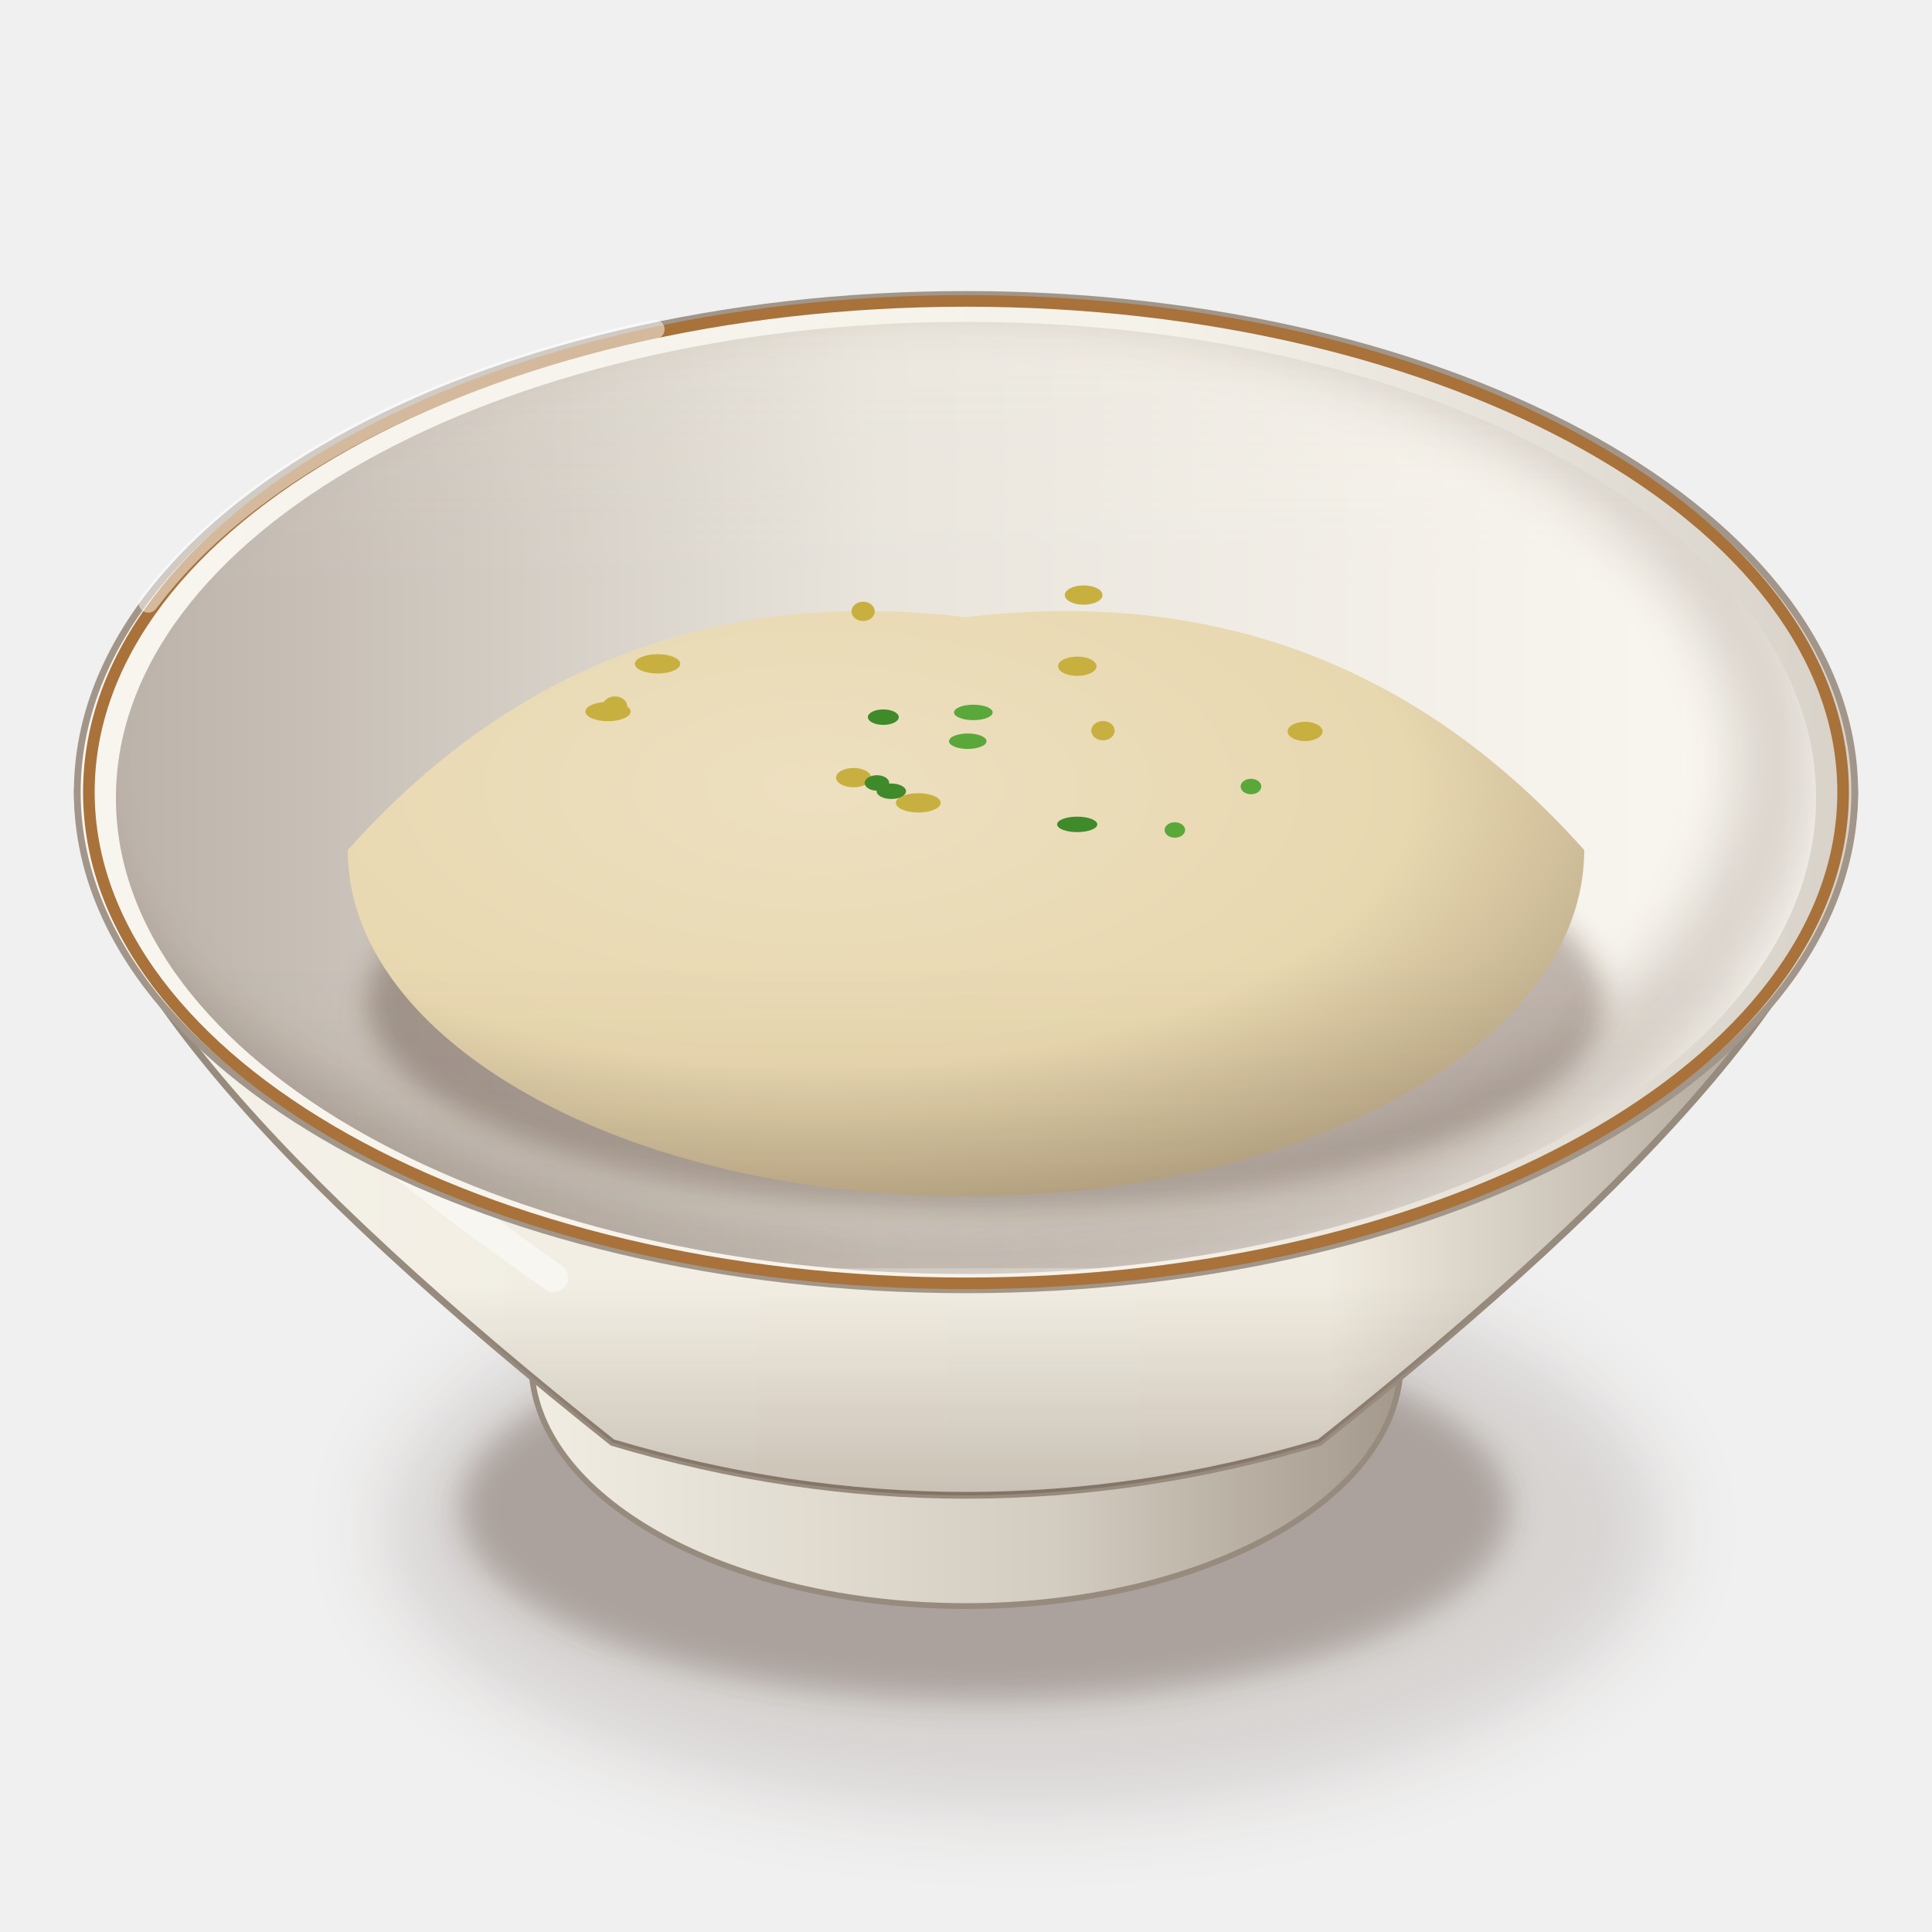
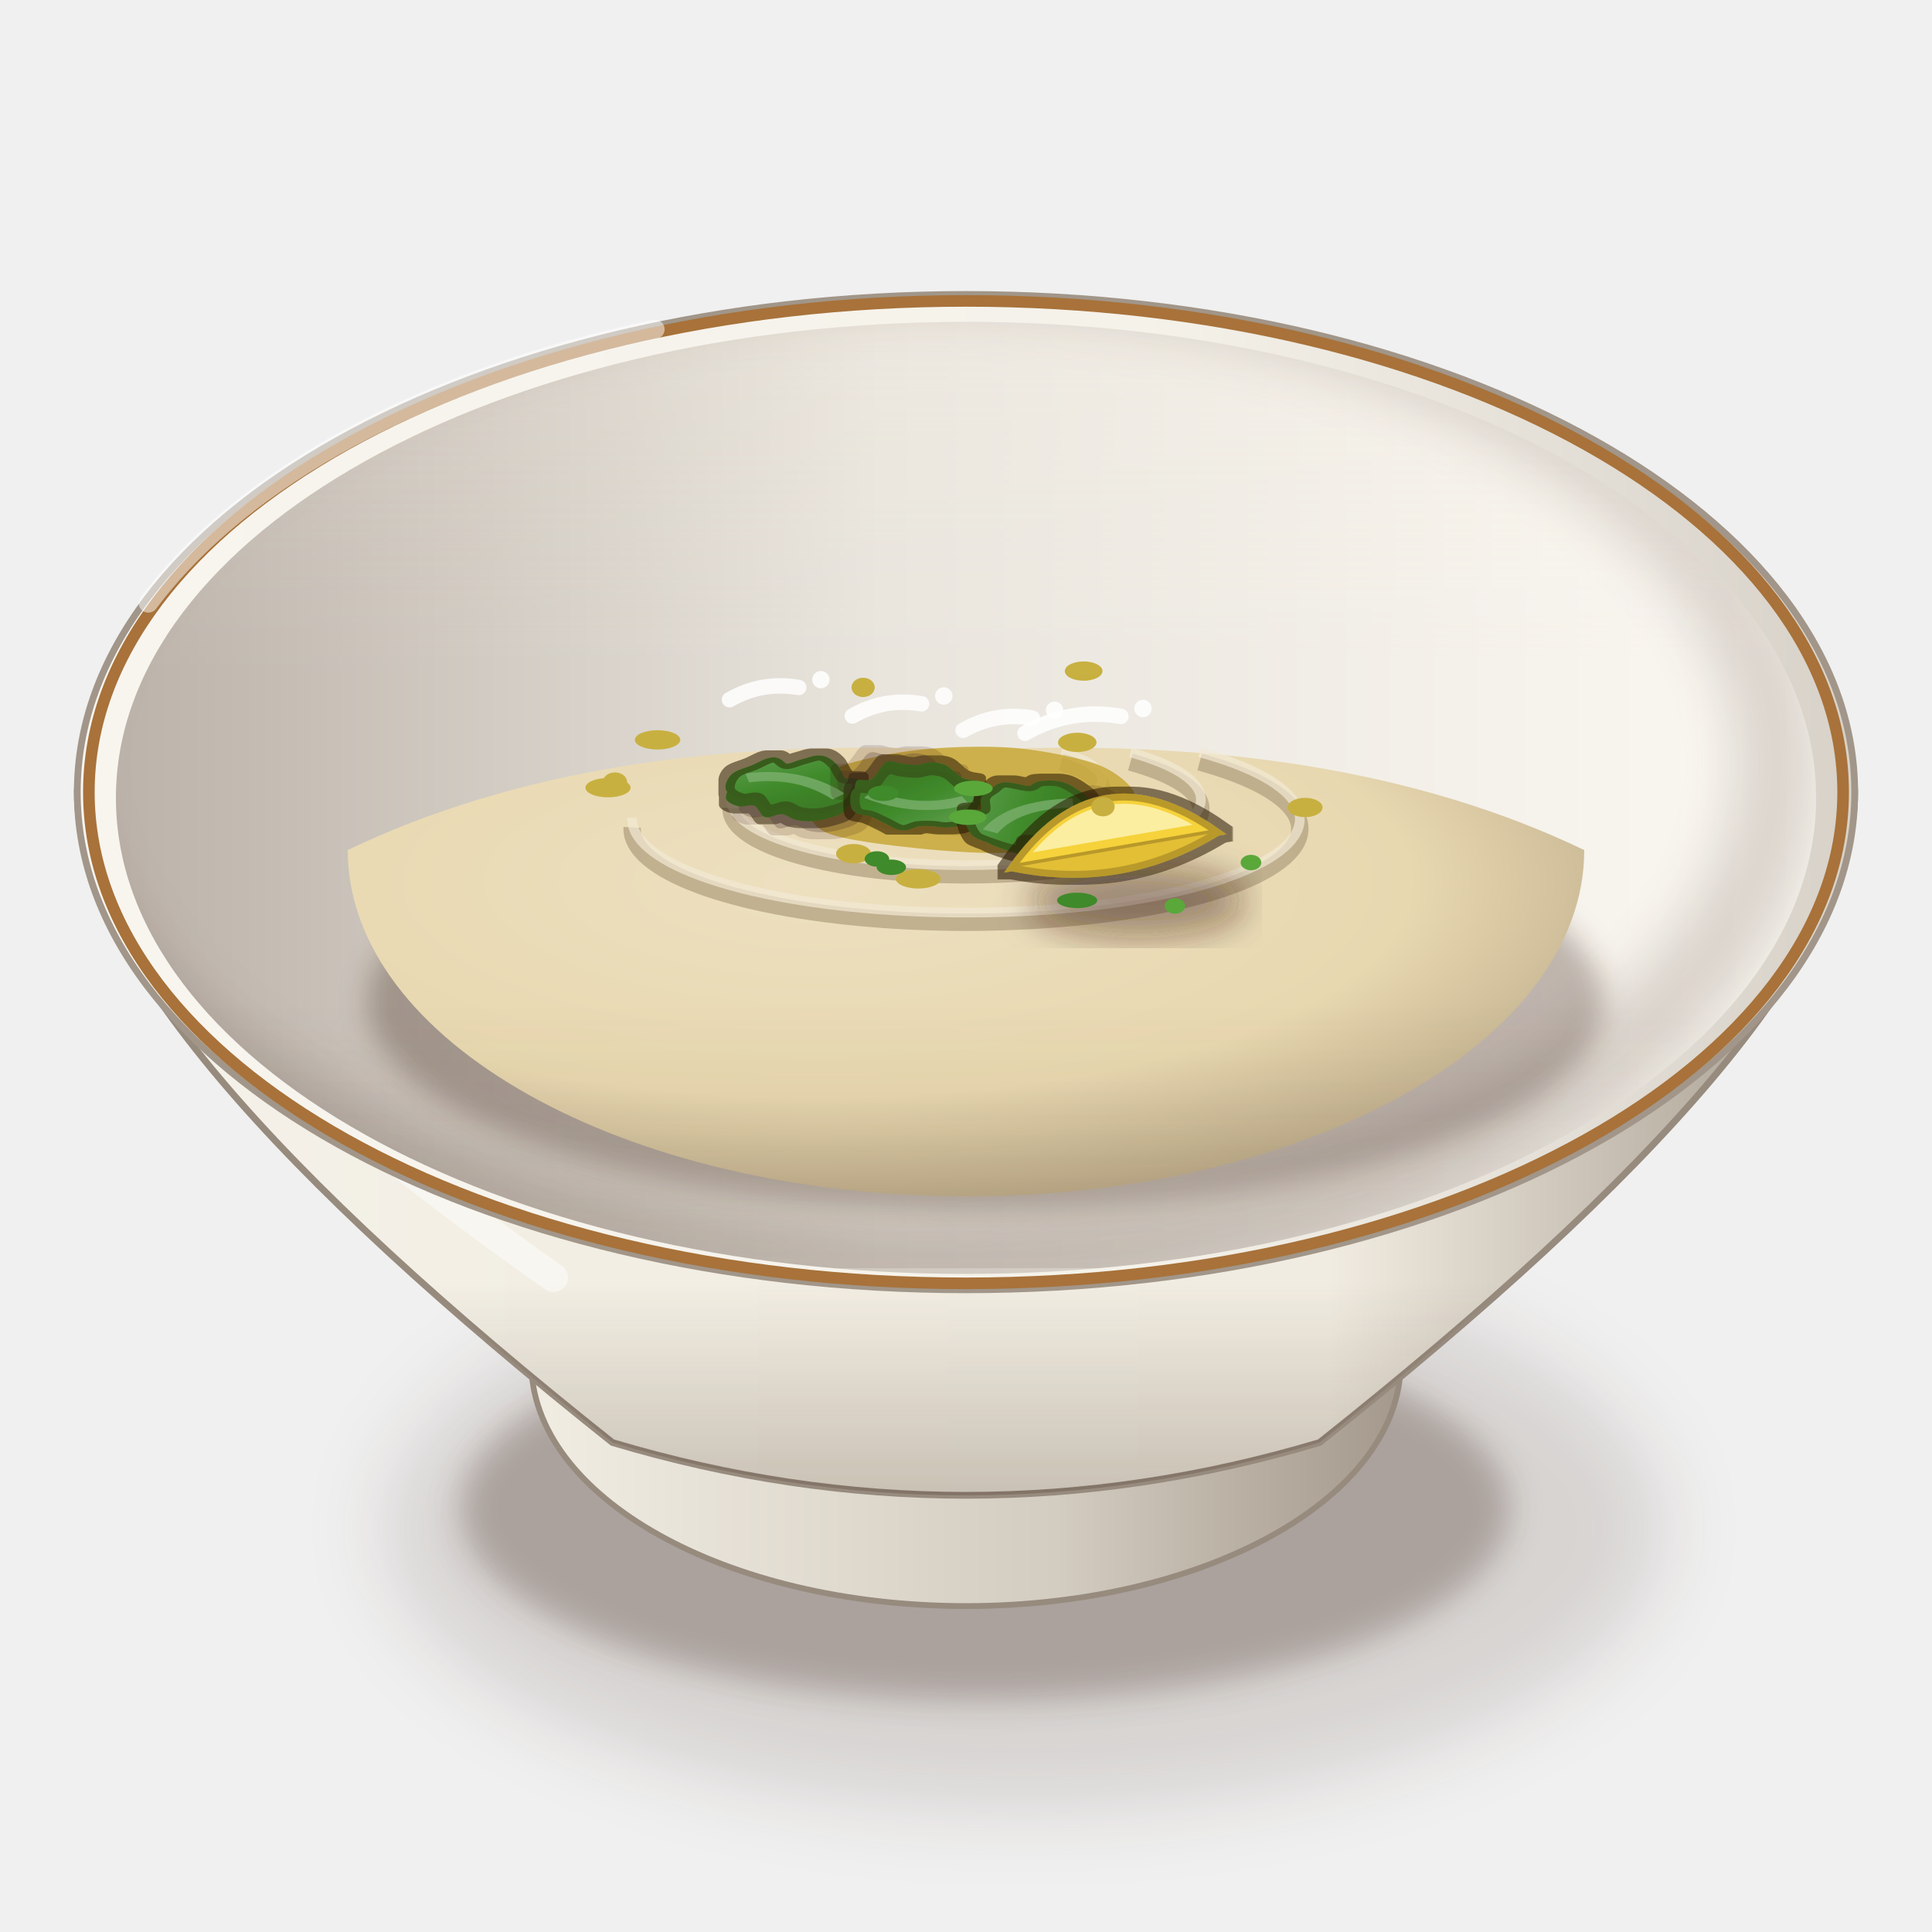
<svg xmlns="http://www.w3.org/2000/svg" viewBox="0 0 200 200" width="400" height="400">
  <defs>
    <filter id="eg_tahina-1" x="-50%" y="-50%" width="200%" height="200%">
      <feGaussianBlur stdDeviation="4" />
    </filter>
    <filter id="eg_tahina-2" x="-50%" y="-50%" width="200%" height="200%">
      <feGaussianBlur stdDeviation="1.6" />
    </filter>
    <linearGradient id="eg_tahina-3" x1="0" y1="0" x2="1" y2="0">
      <stop offset="0" stop-color="#f2eee4" />
      <stop offset="0.6" stop-color="#d3ccc0" />
      <stop offset="1" stop-color="#a19689" />
    </linearGradient>
    <linearGradient id="eg_tahina-4" x1="0" y1="0" x2="1" y2="0">
      <stop offset="0" stop-color="#f5f2eb" />
      <stop offset="0.28" stop-color="#f2eee3" />
      <stop offset="0.7" stop-color="#f1ece1" />
      <stop offset="1" stop-color="#a19689" />
    </linearGradient>
    <linearGradient id="eg_tahina-5" x1="0" y1="0" x2="0" y2="1">
      <stop offset="0" stop-color="#3a2212" stop-opacity="0" />
      <stop offset="0.7" stop-color="#3a2212" stop-opacity="0" />
      <stop offset="1" stop-color="#3a2212" stop-opacity="0.22" />
    </linearGradient>
    <linearGradient id="eg_tahina-6" x1="0" y1="0" x2="1" y2="0">
      <stop offset="0" stop-color="#f8f5ef" />
      <stop offset="0.6" stop-color="#f5f2ea" />
      <stop offset="1" stop-color="#d7d1c8" />
    </linearGradient>
    <linearGradient id="eg_tahina-7" x1="0" y1="0" x2="1" y2="0">
      <stop offset="0" stop-color="#bcb3aa" />
      <stop offset="0.45" stop-color="#e9e5dd" />
      <stop offset="1" stop-color="#fbf8f2" />
    </linearGradient>
    <clipPath id="eg_tahina-8">
      <path d="M12,82.6A88,49.28 0 1 0 188,82.6A88,49.28 0 1 0 12,82.6Z" />
    </clipPath>
    <filter id="eg_tahina-9" x="-50%" y="-50%" width="200%" height="200%">
      <feGaussianBlur stdDeviation="2.5" />
    </filter>
    <clipPath id="eg_tahina-10">
      <path d="M12,82.6 A88,49.28 0 0 0 188,82.6 L200,82.6 L200,0 L0,0 L0,82.6Z" />
    </clipPath>
    <filter id="eg_tahina-11" x="-50%" y="-50%" width="200%" height="200%">
      <feGaussianBlur stdDeviation="1.4" />
    </filter>
    <radialGradient id="eg_tahina-12" cx="0.38" cy="0.3" r="0.8">
      <stop offset="0" stop-color="#ede0c0" />
      <stop offset="0.6" stop-color="#e8d8b0" />
      <stop offset="1" stop-color="#af9d7d" />
    </radialGradient>
-     <linearGradient id="eg_tahina-13" x1="0" y1="0" x2="0" y2="1">
+     <linearGradient id="eg_tahina-13" x1="0" y1="0" x2="1" y2="1">
+       <stop offset="0" stop-color="#65a155" />
+       <stop offset="0.5" stop-color="#3f8a2a" />
+       <stop offset="1" stop-color="#3b7223" />
+     </linearGradient>
+     <filter id="eg_tahina-14" x="-8%" y="-8%" width="116%" height="116%">
+       <feMorphology in="SourceAlpha" operator="dilate" radius="0.7" result="d" />
+       <feFlood flood-color="#2a1206" flood-opacity="0.55" />
+       <feComposite in2="d" operator="in" result="o" />
+       <feMerge>
+         <feMergeNode in="o" />
+         <feMergeNode in="SourceGraphic" />
+       </feMerge>
+     </filter>
+     <linearGradient id="eg_tahina-15" x1="0" y1="0" x2="0" y2="1">
      <stop offset="0" stop-color="#fff8ec" stop-opacity="0.2" />
      <stop offset="0.45" stop-color="#fff8ec" stop-opacity="0" />
      <stop offset="0.75" stop-color="#3a2212" stop-opacity="0" />
      <stop offset="1" stop-color="#3a2212" stop-opacity="0.1" />
    </linearGradient>
  </defs>
  <ellipse cx="106" cy="158.18" rx="66.08" ry="29.08" fill="#3a2212" opacity="0.14" filter="url(#eg_tahina-1)" />
  <ellipse cx="102" cy="156.18" rx="54.28" ry="19.82" fill="#3a2212" opacity="0.28" filter="url(#eg_tahina-2)" />
  <path d="M53,135.06 L55,141.06 A45,25.2 0 0 0 145,141.06 L147,135.06Z" fill="url(#eg_tahina-3)" stroke="#978b7e" stroke-width=".6" />
  <path d="M8,82 C8,98.8 29,122 63.4,149.33 Q100,160.26 136.6,149.33 C171,122 192,98.8 192,82Z" fill="url(#eg_tahina-4)" stroke="#978b7e" stroke-width=".7" />
  <path d="M8,82 C8,98.8 29,122 63.4,149.33 Q100,160.26 136.6,149.33 C171,122 192,98.8 192,82Z" fill="url(#eg_tahina-5)" />
  <path d="M16,92 Q20,106 57.3,132.25" stroke="#fff" stroke-width="3" fill="none" stroke-linecap="round" opacity="0.45" />
  <path d="M8,82A92,51.52 0 1 0 192,82A92,51.52 0 1 0 8,82Z" fill="url(#eg_tahina-6)" stroke="#a19689" stroke-width=".7" />
  <path d="M12,82.6A88,49.28 0 1 0 188,82.6A88,49.28 0 1 0 12,82.6Z" fill="url(#eg_tahina-7)" />
  <g clip-path="url(#eg_tahina-8)">
    <path d="M4,79A90,51.28 0 1 0 184,79A90,51.28 0 1 0 4,79Z" fill="none" stroke="#3a2212" stroke-width="9" opacity=".16" filter="url(#eg_tahina-9)" />
  </g>
  <path d="M9.2,82A90.8,50.85 0 1 0 190.8,82A90.8,50.85 0 1 0 9.2,82Z" fill="none" stroke="#a8723a" stroke-width="1.2" />
  <g clip-path="url(#eg_tahina-10)">
    <ellipse cx="102" cy="103.74" rx="64" ry="21.5" fill="#3a2212" opacity="0.3" filter="url(#eg_tahina-11)" />
-     <path d="M36,88 Q61.6,59.3 100,63.89 Q138.4,59.3 164,88 A64,35.84 0 0 1 36,88Z" fill="url(#eg_tahina-12)" />
-     <ellipse cx="68.07" cy="68.72" rx="2.35" ry="1" fill="#c8b040" />
-     <ellipse cx="111.52" cy="68.97" rx="1.99" ry="1" fill="#c8b040" />
-     <ellipse cx="88.36" cy="80.5" rx="1.81" ry="1" fill="#c8b040" />
-     <ellipse cx="95.06" cy="83.11" rx="2.32" ry="1" fill="#c8b040" />
-     <ellipse cx="89.35" cy="63.29" rx="1.2" ry="1" fill="#c8b040" />
-     <ellipse cx="112.18" cy="61.6" rx="1.95" ry="1" fill="#c8b040" />
-     <ellipse cx="62.94" cy="73.66" rx="2.34" ry="1" fill="#c8b040" />
-     <ellipse cx="114.18" cy="75.64" rx="1.21" ry="1" fill="#c8b040" />
-     <ellipse cx="135.1" cy="75.72" rx="1.81" ry="1" fill="#c8b040" />
-     <ellipse cx="63.66" cy="73.09" rx="1.26" ry="1" fill="#c8b040" />
-     <ellipse cx="90.78" cy="81.05" rx="1.27" ry="0.8" fill="#3f8a2a" />
-     <ellipse cx="129.5" cy="81.42" rx="1.07" ry="0.8" fill="#5aa83a" />
-     <ellipse cx="91.44" cy="74.24" rx="1.6" ry="0.8" fill="#3f8a2a" />
-     <ellipse cx="121.62" cy="85.92" rx="1.06" ry="0.8" fill="#5aa83a" />
-     <ellipse cx="111.51" cy="85.34" rx="2.08" ry="0.8" fill="#3f8a2a" />
-     <ellipse cx="100.76" cy="73.75" rx="2" ry="0.8" fill="#5aa83a" />
-     <ellipse cx="92.27" cy="81.91" rx="1.52" ry="0.8" fill="#3f8a2a" />
-     <ellipse cx="100.18" cy="76.73" rx="1.94" ry="0.8" fill="#5aa83a" />
+     <path d="M36,88 Q61.6,75.7 100,77.67 Q138.4,75.7 164,88 A64,35.84 0 0 1 36,88Z" fill="url(#eg_tahina-12)" />
+     <path d="M85.92,81.65 A14.08,3.94 0 1 0 109.86,78.89" stroke="#b3a180" stroke-width="1.8" fill="none" opacity=".75" />
+     <path d="M85.92,80.65 A14.08,3.94 0 1 0 109.86,77.89" stroke="#f2ead4" stroke-width="1" fill="none" opacity=".7" />
+     <path d="M75.68,83.65 A24.32,6.81 0 1 0 117.02,78.89" stroke="#b3a180" stroke-width="1.8" fill="none" opacity=".75" />
+     <path d="M75.68,82.65 A24.32,6.81 0 1 0 117.02,77.89" stroke="#f2ead4" stroke-width="1" fill="none" opacity=".7" />
+     <path d="M65.44,85.65 A34.56,9.68 0 1 0 124.19,78.88" stroke="#b3a180" stroke-width="1.8" fill="none" opacity=".75" />
+     <path d="M65.44,84.65 A34.56,9.68 0 1 0 124.19,77.88" stroke="#f2ead4" stroke-width="1" fill="none" opacity=".7" />
+     <path d="M117.52,82.65C117.37,83.64 114.79,84.99 112.96,85.82C111.14,86.65 108.05,87.89 105.36,88.19C102.66,88.49 97.98,88.12 95.01,87.82C92.03,87.51 87.26,86.96 85.53,86.19C83.8,85.41 83.29,83.67 83.48,82.65C83.68,81.64 85.06,80.19 86.81,79.43C88.55,78.68 92.39,77.92 95.13,77.62C97.86,77.31 102.23,77.18 105.05,77.43C107.87,77.67 112.04,78.47 113.91,79.26C115.78,80.04 117.66,81.67 117.52,82.65Z" fill="#c8a838" opacity=".85" />
+     <ellipse cx="94.88" cy="81.65" rx="5.12" ry="1.2" fill="#fff" opacity=".7" />
+     <g filter="url(#eg_tahina-14)">
+       <g transform="translate(82.22 81.16) scale(1.2) translate(-82.22 -81.16)">
+         <g transform="translate(82.22 81.16) scale(1 0.56) rotate(13.07)" opacity="1">
+           <path d="M-5.2,-0.16C-4.98,-0.78 -4.33,-1.22 -3.9,-1.73C-3.47,-2.24 -3.03,-3.09 -2.6,-3.21C-2.17,-3.34 -1.73,-2.43 -1.3,-2.48C-0.87,-2.53 -0.43,-3.2 0,-3.52C0.43,-3.84 0.87,-4.4 1.3,-4.4C1.73,-4.39 2.17,-3.97 2.6,-3.5C3.03,-3.02 3.47,-1.87 3.9,-1.53C4.33,-1.19 4.98,-1.96 5.2,-1.46C5.42,-0.96 5.42,0.71 5.2,1.45C4.98,2.19 4.33,2.62 3.9,2.99C3.47,3.36 3.03,3.56 2.6,3.68C2.17,3.8 1.73,3.81 1.3,3.72C0.87,3.63 0.43,3.12 0,3.16C-0.43,3.2 -0.87,4.07 -1.3,3.94C-1.73,3.82 -2.17,2.62 -2.6,2.44C-3.03,2.25 -3.47,2.91 -3.9,2.84C-4.33,2.76 -4.98,2.49 -5.2,1.99C-5.42,1.49 -5.42,0.47 -5.2,-0.16Z" transform="translate(1.5 3)" fill="#3a2212" opacity=".25" />
+           <path d="M-5.2,-0.16C-4.98,-0.78 -4.33,-1.22 -3.9,-1.73C-3.47,-2.24 -3.03,-3.09 -2.6,-3.21C-2.17,-3.34 -1.73,-2.43 -1.3,-2.48C-0.87,-2.53 -0.43,-3.2 0,-3.52C0.43,-3.84 0.87,-4.4 1.3,-4.4C1.73,-4.39 2.17,-3.97 2.6,-3.5C3.03,-3.02 3.47,-1.87 3.9,-1.53C4.33,-1.19 4.98,-1.96 5.2,-1.46C5.42,-0.96 5.42,0.71 5.2,1.45C4.98,2.19 4.33,2.62 3.9,2.99C3.47,3.36 3.03,3.56 2.6,3.68C2.17,3.8 1.73,3.81 1.3,3.72C0.87,3.63 0.43,3.12 0,3.16C-0.43,3.2 -0.87,4.07 -1.3,3.94C-1.73,3.82 -2.17,2.62 -2.6,2.44C-3.03,2.25 -3.47,2.91 -3.9,2.84C-4.33,2.76 -4.98,2.49 -5.2,1.99C-5.42,1.49 -5.42,0.47 -5.2,-0.16Z" transform="translate(0 1.6)" fill="#38611d" />
+           <path d="M-5.2,-0.16C-4.98,-0.78 -4.33,-1.22 -3.9,-1.73C-3.47,-2.24 -3.03,-3.09 -2.6,-3.21C-2.17,-3.34 -1.73,-2.43 -1.3,-2.48C-0.87,-2.53 -0.43,-3.2 0,-3.52C0.43,-3.84 0.87,-4.4 1.3,-4.4C1.73,-4.39 2.17,-3.97 2.6,-3.5C3.03,-3.02 3.47,-1.87 3.9,-1.53C4.33,-1.19 4.98,-1.96 5.2,-1.46C5.42,-0.96 5.42,0.71 5.2,1.45C4.98,2.19 4.33,2.62 3.9,2.99C3.47,3.36 3.03,3.56 2.6,3.68C2.17,3.8 1.73,3.81 1.3,3.72C0.87,3.63 0.43,3.12 0,3.16C-0.43,3.2 -0.87,4.07 -1.3,3.94C-1.73,3.82 -2.17,2.62 -2.6,2.44C-3.03,2.25 -3.47,2.91 -3.9,2.84C-4.33,2.76 -4.98,2.49 -5.2,1.99C-5.42,1.49 -5.42,0.47 -5.2,-0.16Z" fill="url(#eg_tahina-13)" stroke="#375b1c" stroke-width=".8" />
+           <path d="M-4.16,0 Q0,-2 4.16,1" stroke="#82b375" stroke-width="1.4" fill="none" opacity=".7" />
+         </g>
+       </g>
+     </g>
+     <g transform="translate(79.1 71.8) rotate(-10)">
+       <path d="M-3.64,0 Q0,-1.31 3.64,0" stroke="#fff" stroke-width="1.6" fill="none" stroke-linecap="round" opacity="0.85" />
+       <circle cx="6.04" cy="-.4" r=".9" fill="#fff" opacity="0.85" />
+     </g>
+     <g filter="url(#eg_tahina-14)">
+       <g transform="translate(94.94 82.85) scale(1.2) translate(-94.94 -82.85)">
+         <g transform="translate(94.94 82.85) scale(1 0.56) rotate(179.51)" opacity="1">
+           <path d="M-5.2,-0.11C-4.98,-0.84 -4.33,-2.54 -3.9,-3.15C-3.47,-3.77 -3.03,-3.71 -2.6,-3.79C-2.17,-3.86 -1.73,-3.61 -1.3,-3.58C-0.87,-3.55 -0.43,-3.52 0,-3.62C0.43,-3.73 0.87,-4.28 1.3,-4.2C1.73,-4.13 2.17,-3.52 2.6,-3.16C3.03,-2.8 3.47,-2.36 3.9,-2.06C4.33,-1.75 4.98,-1.91 5.2,-1.33C5.42,-0.76 5.42,0.91 5.2,1.42C4.98,1.93 4.33,1.23 3.9,1.72C3.47,2.2 3.03,3.92 2.6,4.32C2.17,4.71 1.73,4.16 1.3,4.08C0.87,4.01 0.43,3.84 0,3.87C-0.43,3.9 -0.87,4.28 -1.3,4.25C-1.73,4.23 -2.17,4.11 -2.6,3.71C-3.03,3.31 -3.47,2.27 -3.9,1.86C-4.33,1.45 -4.98,1.57 -5.2,1.24C-5.42,0.92 -5.42,0.63 -5.2,-0.11Z" transform="translate(1.5 3)" fill="#3a2212" opacity=".25" />
+           <path d="M-5.2,-0.11C-4.98,-0.84 -4.33,-2.54 -3.9,-3.15C-3.47,-3.77 -3.03,-3.71 -2.6,-3.79C-2.17,-3.86 -1.73,-3.61 -1.3,-3.58C-0.87,-3.55 -0.43,-3.52 0,-3.62C0.43,-3.73 0.87,-4.28 1.3,-4.2C1.73,-4.13 2.17,-3.52 2.6,-3.16C3.03,-2.8 3.47,-2.36 3.9,-2.06C4.33,-1.75 4.98,-1.91 5.2,-1.33C5.42,-0.76 5.42,0.91 5.2,1.42C4.98,1.93 4.33,1.23 3.9,1.72C3.47,2.2 3.03,3.92 2.6,4.32C2.17,4.71 1.73,4.16 1.3,4.08C0.87,4.01 0.43,3.84 0,3.87C-0.43,3.9 -0.87,4.28 -1.3,4.25C-1.73,4.23 -2.17,4.11 -2.6,3.71C-3.03,3.31 -3.47,2.27 -3.9,1.86C-4.33,1.45 -4.98,1.57 -5.2,1.24C-5.42,0.92 -5.42,0.63 -5.2,-0.11Z" transform="translate(0 1.6)" fill="#38611d" />
+           <path d="M-5.2,-0.11C-4.98,-0.84 -4.33,-2.54 -3.9,-3.15C-3.47,-3.77 -3.03,-3.71 -2.6,-3.79C-2.17,-3.86 -1.73,-3.61 -1.3,-3.58C-0.87,-3.55 -0.43,-3.52 0,-3.62C0.43,-3.73 0.87,-4.28 1.3,-4.2C1.73,-4.13 2.17,-3.52 2.6,-3.16C3.03,-2.8 3.47,-2.36 3.9,-2.06C4.33,-1.75 4.98,-1.91 5.2,-1.33C5.42,-0.76 5.42,0.91 5.2,1.42C4.98,1.93 4.33,1.23 3.9,1.72C3.47,2.2 3.03,3.92 2.6,4.32C2.17,4.71 1.73,4.16 1.3,4.08C0.87,4.01 0.43,3.84 0,3.87C-0.43,3.9 -0.87,4.28 -1.3,4.25C-1.73,4.23 -2.17,4.11 -2.6,3.71C-3.03,3.31 -3.47,2.27 -3.9,1.86C-4.33,1.45 -4.98,1.57 -5.2,1.24C-5.42,0.92 -5.42,0.63 -5.2,-0.11Z" fill="url(#eg_tahina-13)" stroke="#375b1c" stroke-width=".8" />
+           <path d="M-4.16,0 Q0,-2 4.16,1" stroke="#82b375" stroke-width="1.4" fill="none" opacity=".7" />
+         </g>
+       </g>
+     </g>
+     <g transform="translate(91.82 73.49) rotate(-10)">
+       <path d="M-3.64,0 Q0,-1.31 3.64,0" stroke="#fff" stroke-width="1.6" fill="none" stroke-linecap="round" opacity="0.85" />
+       <circle cx="6.04" cy="-.4" r=".9" fill="#fff" opacity="0.85" />
+     </g>
+     <g filter="url(#eg_tahina-14)">
+       <g transform="translate(106.41 84.33) scale(1.2) translate(-106.41 -84.33)">
+         <g transform="translate(106.41 84.33) scale(1 0.56) rotate(321.62)" opacity="1">
+           <path d="M-5.2,-0.95C-4.98,-1.58 -4.33,-2.99 -3.9,-3.28C-3.47,-3.57 -3.03,-2.54 -2.6,-2.7C-2.17,-2.86 -1.73,-3.91 -1.3,-4.23C-0.87,-4.56 -0.43,-4.55 0,-4.65C0.43,-4.75 0.87,-5.08 1.3,-4.81C1.73,-4.55 2.17,-3.36 2.6,-3.06C3.03,-2.76 3.47,-3.25 3.9,-3.01C4.33,-2.77 4.98,-2.38 5.2,-1.62C5.42,-0.85 5.42,0.85 5.2,1.58C4.98,2.32 4.33,2.43 3.9,2.81C3.47,3.2 3.03,3.56 2.6,3.89C2.17,4.22 1.73,4.8 1.3,4.78C0.87,4.76 0.43,3.98 0,3.78C-0.43,3.59 -0.87,3.82 -1.3,3.61C-1.73,3.4 -2.17,2.54 -2.6,2.51C-3.03,2.47 -3.47,3.74 -3.9,3.42C-4.33,3.09 -4.98,1.28 -5.2,0.55C-5.42,-0.18 -5.42,-0.31 -5.2,-0.95Z" transform="translate(1.5 3)" fill="#3a2212" opacity=".25" />
+           <path d="M-5.2,-0.95C-4.98,-1.58 -4.33,-2.99 -3.9,-3.28C-3.47,-3.57 -3.03,-2.54 -2.6,-2.7C-2.17,-2.86 -1.73,-3.91 -1.3,-4.23C-0.87,-4.56 -0.43,-4.55 0,-4.65C0.43,-4.75 0.87,-5.08 1.3,-4.81C1.73,-4.55 2.17,-3.36 2.6,-3.06C3.03,-2.76 3.47,-3.25 3.9,-3.01C4.33,-2.77 4.98,-2.38 5.2,-1.62C5.42,-0.85 5.42,0.85 5.2,1.58C4.98,2.32 4.33,2.43 3.9,2.81C3.47,3.2 3.03,3.56 2.6,3.89C2.17,4.22 1.73,4.8 1.3,4.78C0.87,4.76 0.43,3.98 0,3.78C-0.43,3.59 -0.87,3.82 -1.3,3.61C-1.73,3.4 -2.17,2.54 -2.6,2.51C-3.03,2.47 -3.47,3.74 -3.9,3.42C-4.33,3.09 -4.98,1.28 -5.2,0.55C-5.42,-0.18 -5.42,-0.31 -5.2,-0.95Z" transform="translate(0 1.6)" fill="#38611d" />
+           <path d="M-5.2,-0.95C-4.98,-1.58 -4.33,-2.99 -3.9,-3.28C-3.47,-3.57 -3.03,-2.54 -2.6,-2.7C-2.17,-2.86 -1.73,-3.91 -1.3,-4.23C-0.87,-4.56 -0.43,-4.55 0,-4.65C0.43,-4.75 0.87,-5.08 1.3,-4.81C1.73,-4.55 2.17,-3.36 2.6,-3.06C3.03,-2.76 3.47,-3.25 3.9,-3.01C4.33,-2.77 4.98,-2.38 5.2,-1.62C5.42,-0.85 5.42,0.85 5.2,1.58C4.98,2.32 4.33,2.43 3.9,2.81C3.47,3.2 3.03,3.56 2.6,3.89C2.17,4.22 1.73,4.8 1.3,4.78C0.87,4.76 0.43,3.98 0,3.78C-0.43,3.59 -0.87,3.82 -1.3,3.61C-1.73,3.4 -2.17,2.54 -2.6,2.51C-3.03,2.47 -3.47,3.74 -3.9,3.42C-4.33,3.09 -4.98,1.28 -5.2,0.55C-5.42,-0.18 -5.42,-0.31 -5.2,-0.95Z" fill="url(#eg_tahina-13)" stroke="#375b1c" stroke-width=".8" />
+           <path d="M-4.16,0 Q0,-2 4.16,1" stroke="#82b375" stroke-width="1.4" fill="none" opacity=".7" />
+         </g>
+       </g>
+     </g>
+     <g transform="translate(103.29 74.97) rotate(-10)">
+       <path d="M-3.64,0 Q0,-1.31 3.64,0" stroke="#fff" stroke-width="1.6" fill="none" stroke-linecap="round" opacity="0.85" />
+       <circle cx="6.04" cy="-.4" r=".9" fill="#fff" opacity="0.85" />
+     </g>
+     <g filter="url(#eg_tahina-14)">
+       <g transform="translate(115.39 87.99) scale(1.2) translate(-115.39 -87.99)">
+         <ellipse cx="117.39" cy="92.39" rx="9" ry="2.88" fill="#3a2212" opacity="0.3" filter="url(#eg_tahina-11)" />
+         <g transform="translate(115.39 87.99) rotate(-9.78)">
+           <path d="M-9,0 Q0,-9 9,0Z" fill="#f6d23a" stroke="#b9992a" stroke-width=".6" />
+           <path d="M-7,-1 Q0,-6.84 7,-1Z" fill="#fbeea0" />
+           <path d="M-9,0 Q0,3.6 9,0" fill="#e2bf35" stroke="#b9992a" stroke-width=".6" />
+         </g>
+       </g>
+     </g>
+     <g transform="translate(111.07 75.03) rotate(-10)">
+       <path d="M-5.04,0 Q0,-1.81 5.04,0" stroke="#fff" stroke-width="1.6" fill="none" stroke-linecap="round" opacity="0.85" />
+       <circle cx="7.44" cy="-.4" r=".9" fill="#fff" opacity="0.85" />
+     </g>
+     <ellipse cx="68.07" cy="76.59" rx="2.35" ry="1" fill="#c8b040" />
+     <ellipse cx="111.52" cy="76.85" rx="1.99" ry="1" fill="#c8b040" />
+     <ellipse cx="88.36" cy="88.37" rx="1.81" ry="1" fill="#c8b040" />
+     <ellipse cx="95.06" cy="90.98" rx="2.32" ry="1" fill="#c8b040" />
+     <ellipse cx="89.35" cy="71.16" rx="1.2" ry="1" fill="#c8b040" />
+     <ellipse cx="112.18" cy="69.47" rx="1.95" ry="1" fill="#c8b040" />
+     <ellipse cx="62.94" cy="81.54" rx="2.34" ry="1" fill="#c8b040" />
+     <ellipse cx="114.18" cy="83.51" rx="1.21" ry="1" fill="#c8b040" />
+     <ellipse cx="135.1" cy="83.59" rx="1.81" ry="1" fill="#c8b040" />
+     <ellipse cx="63.66" cy="80.96" rx="1.26" ry="1" fill="#c8b040" />
+     <ellipse cx="90.78" cy="88.92" rx="1.27" ry="0.8" fill="#3f8a2a" />
+     <ellipse cx="129.5" cy="89.29" rx="1.07" ry="0.8" fill="#5aa83a" />
+     <ellipse cx="91.44" cy="82.12" rx="1.6" ry="0.8" fill="#3f8a2a" />
+     <ellipse cx="121.62" cy="93.79" rx="1.06" ry="0.8" fill="#5aa83a" />
+     <ellipse cx="111.51" cy="93.21" rx="2.08" ry="0.8" fill="#3f8a2a" />
+     <ellipse cx="100.76" cy="81.62" rx="2" ry="0.8" fill="#5aa83a" />
+     <ellipse cx="92.27" cy="89.78" rx="1.52" ry="0.8" fill="#3f8a2a" />
+     <ellipse cx="100.18" cy="84.6" rx="1.94" ry="0.8" fill="#5aa83a" />
  </g>
-   <rect x="0" y="4.72" width="200" height="126.56" fill="url(#eg_tahina-13)" clip-path="url(#eg_tahina-8)" />
+   <rect x="0" y="20.72" width="200" height="110.56" fill="url(#eg_tahina-15)" clip-path="url(#eg_tahina-8)" />
  <path d="M15.36,62.42 A92,51.52 0 0 1 67.8,34.09" stroke="#fff" stroke-width="2" fill="none" stroke-linecap="round" opacity="0.5" />
</svg>
